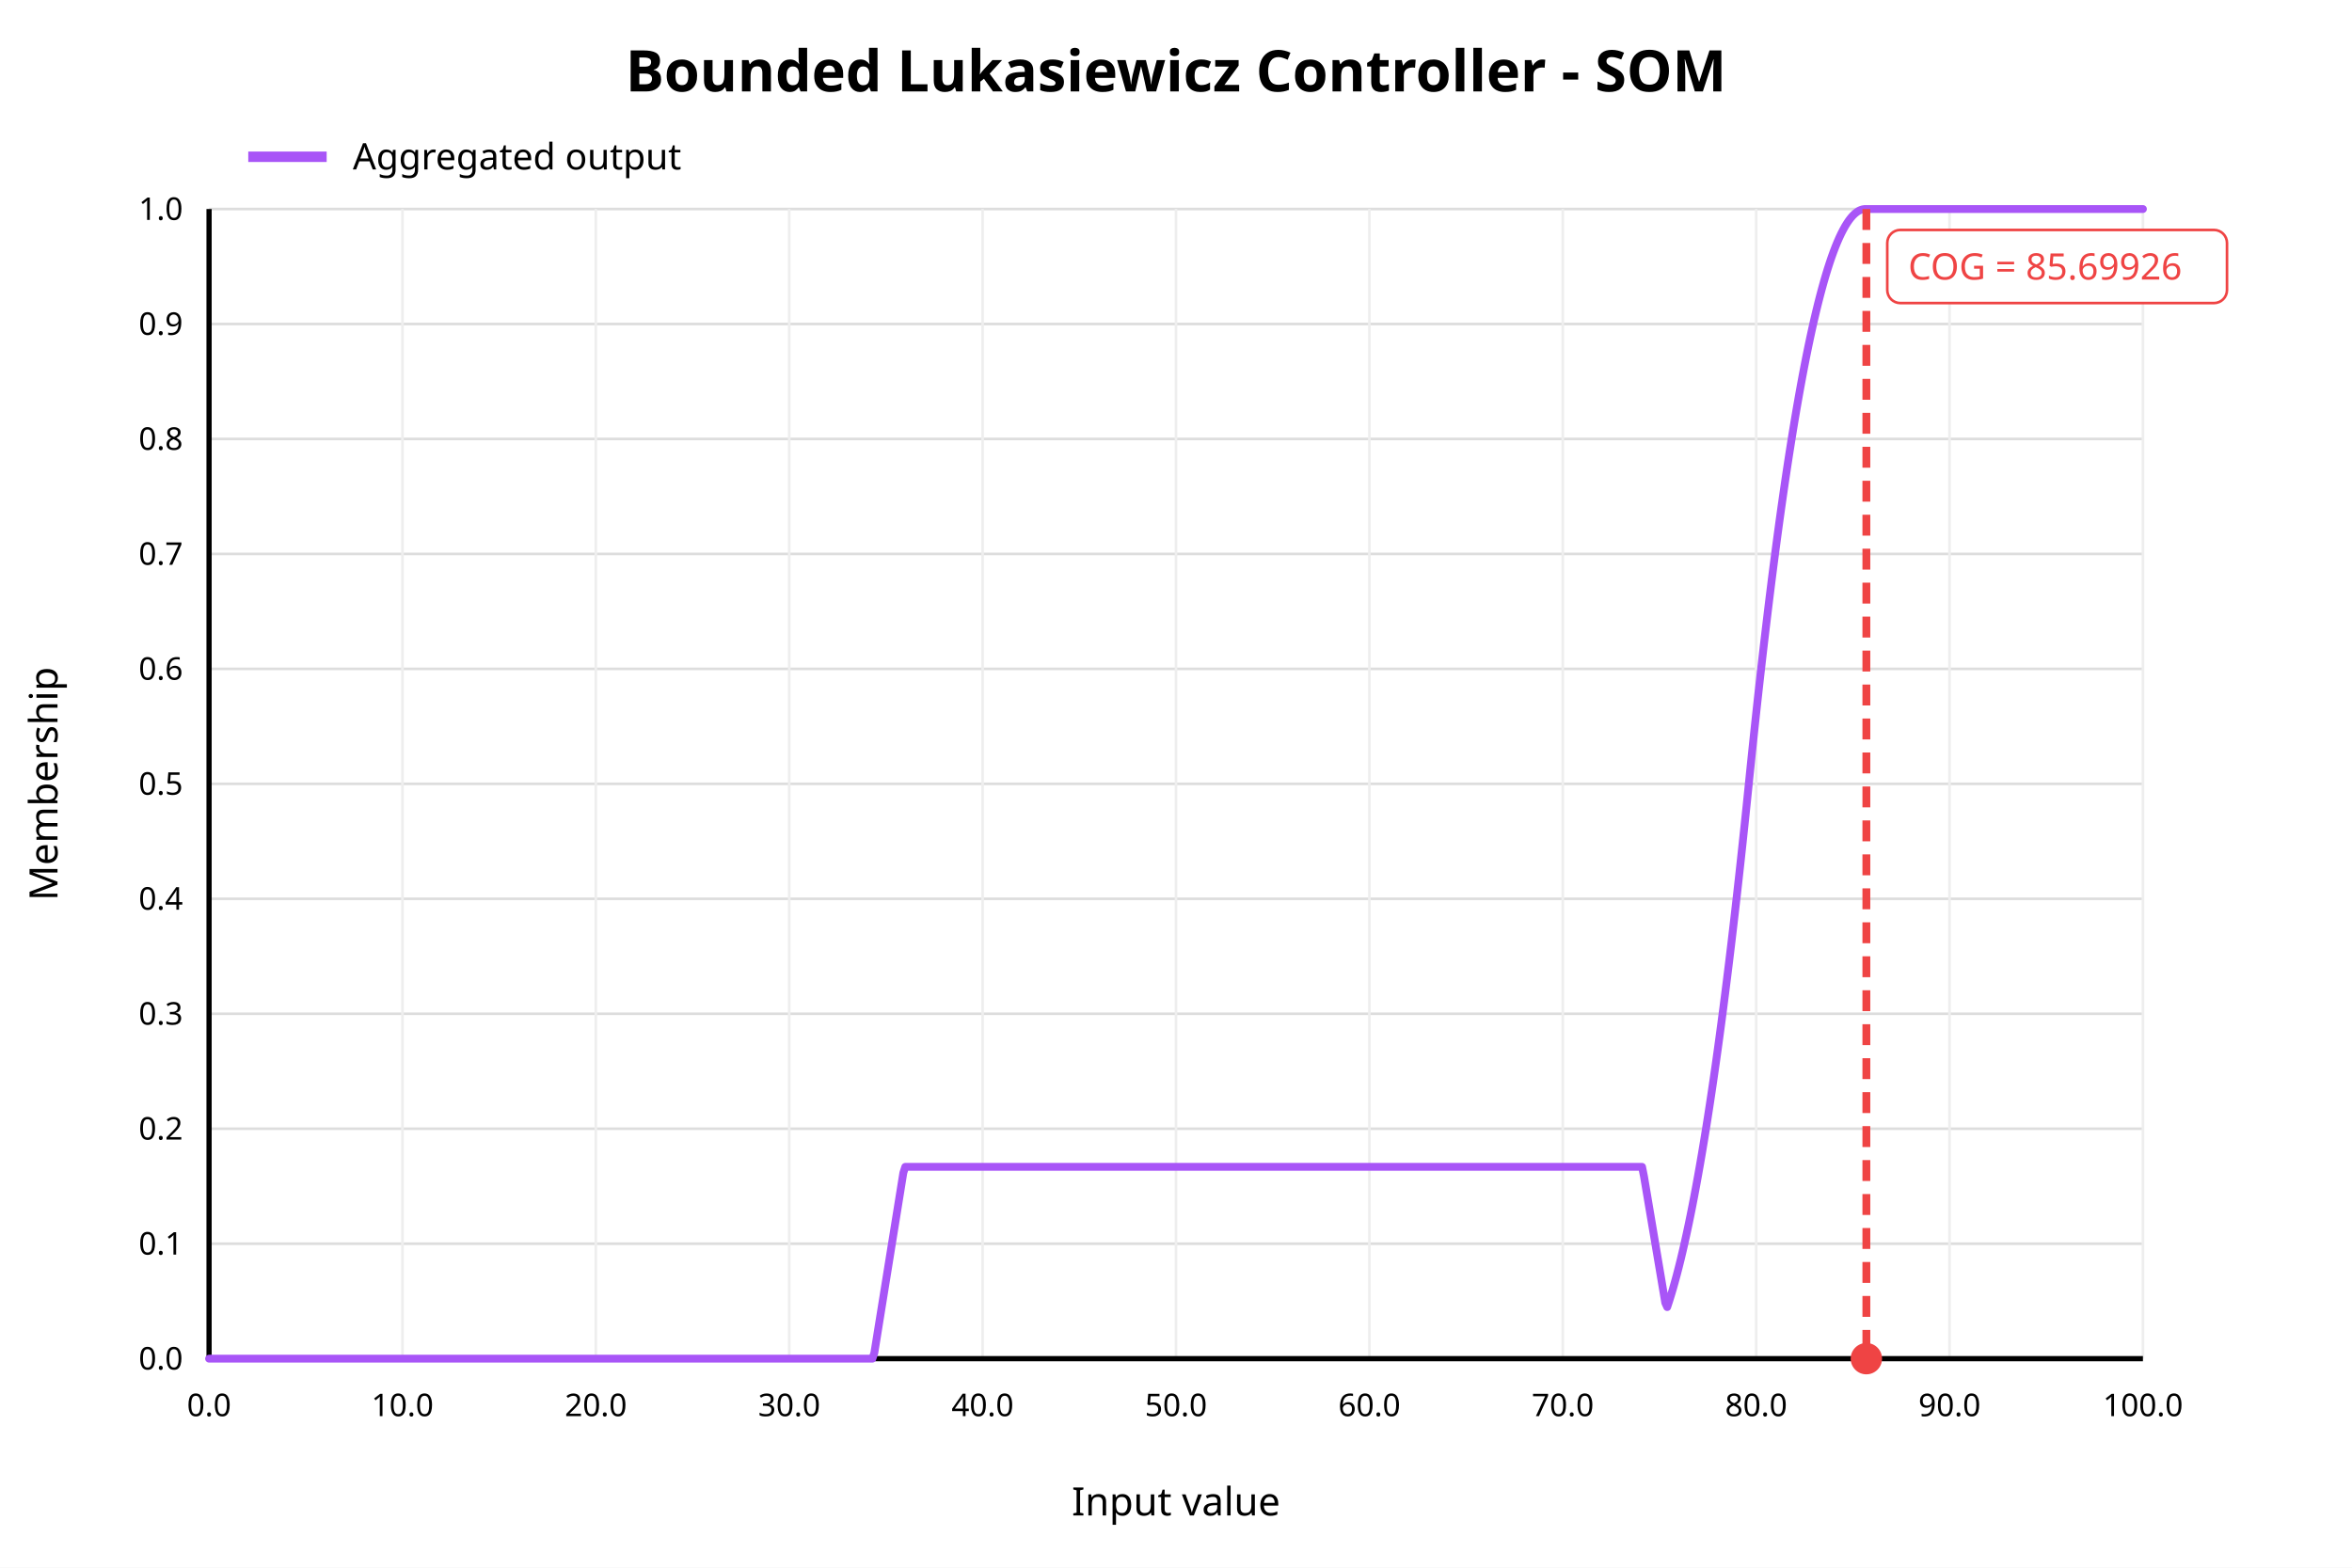
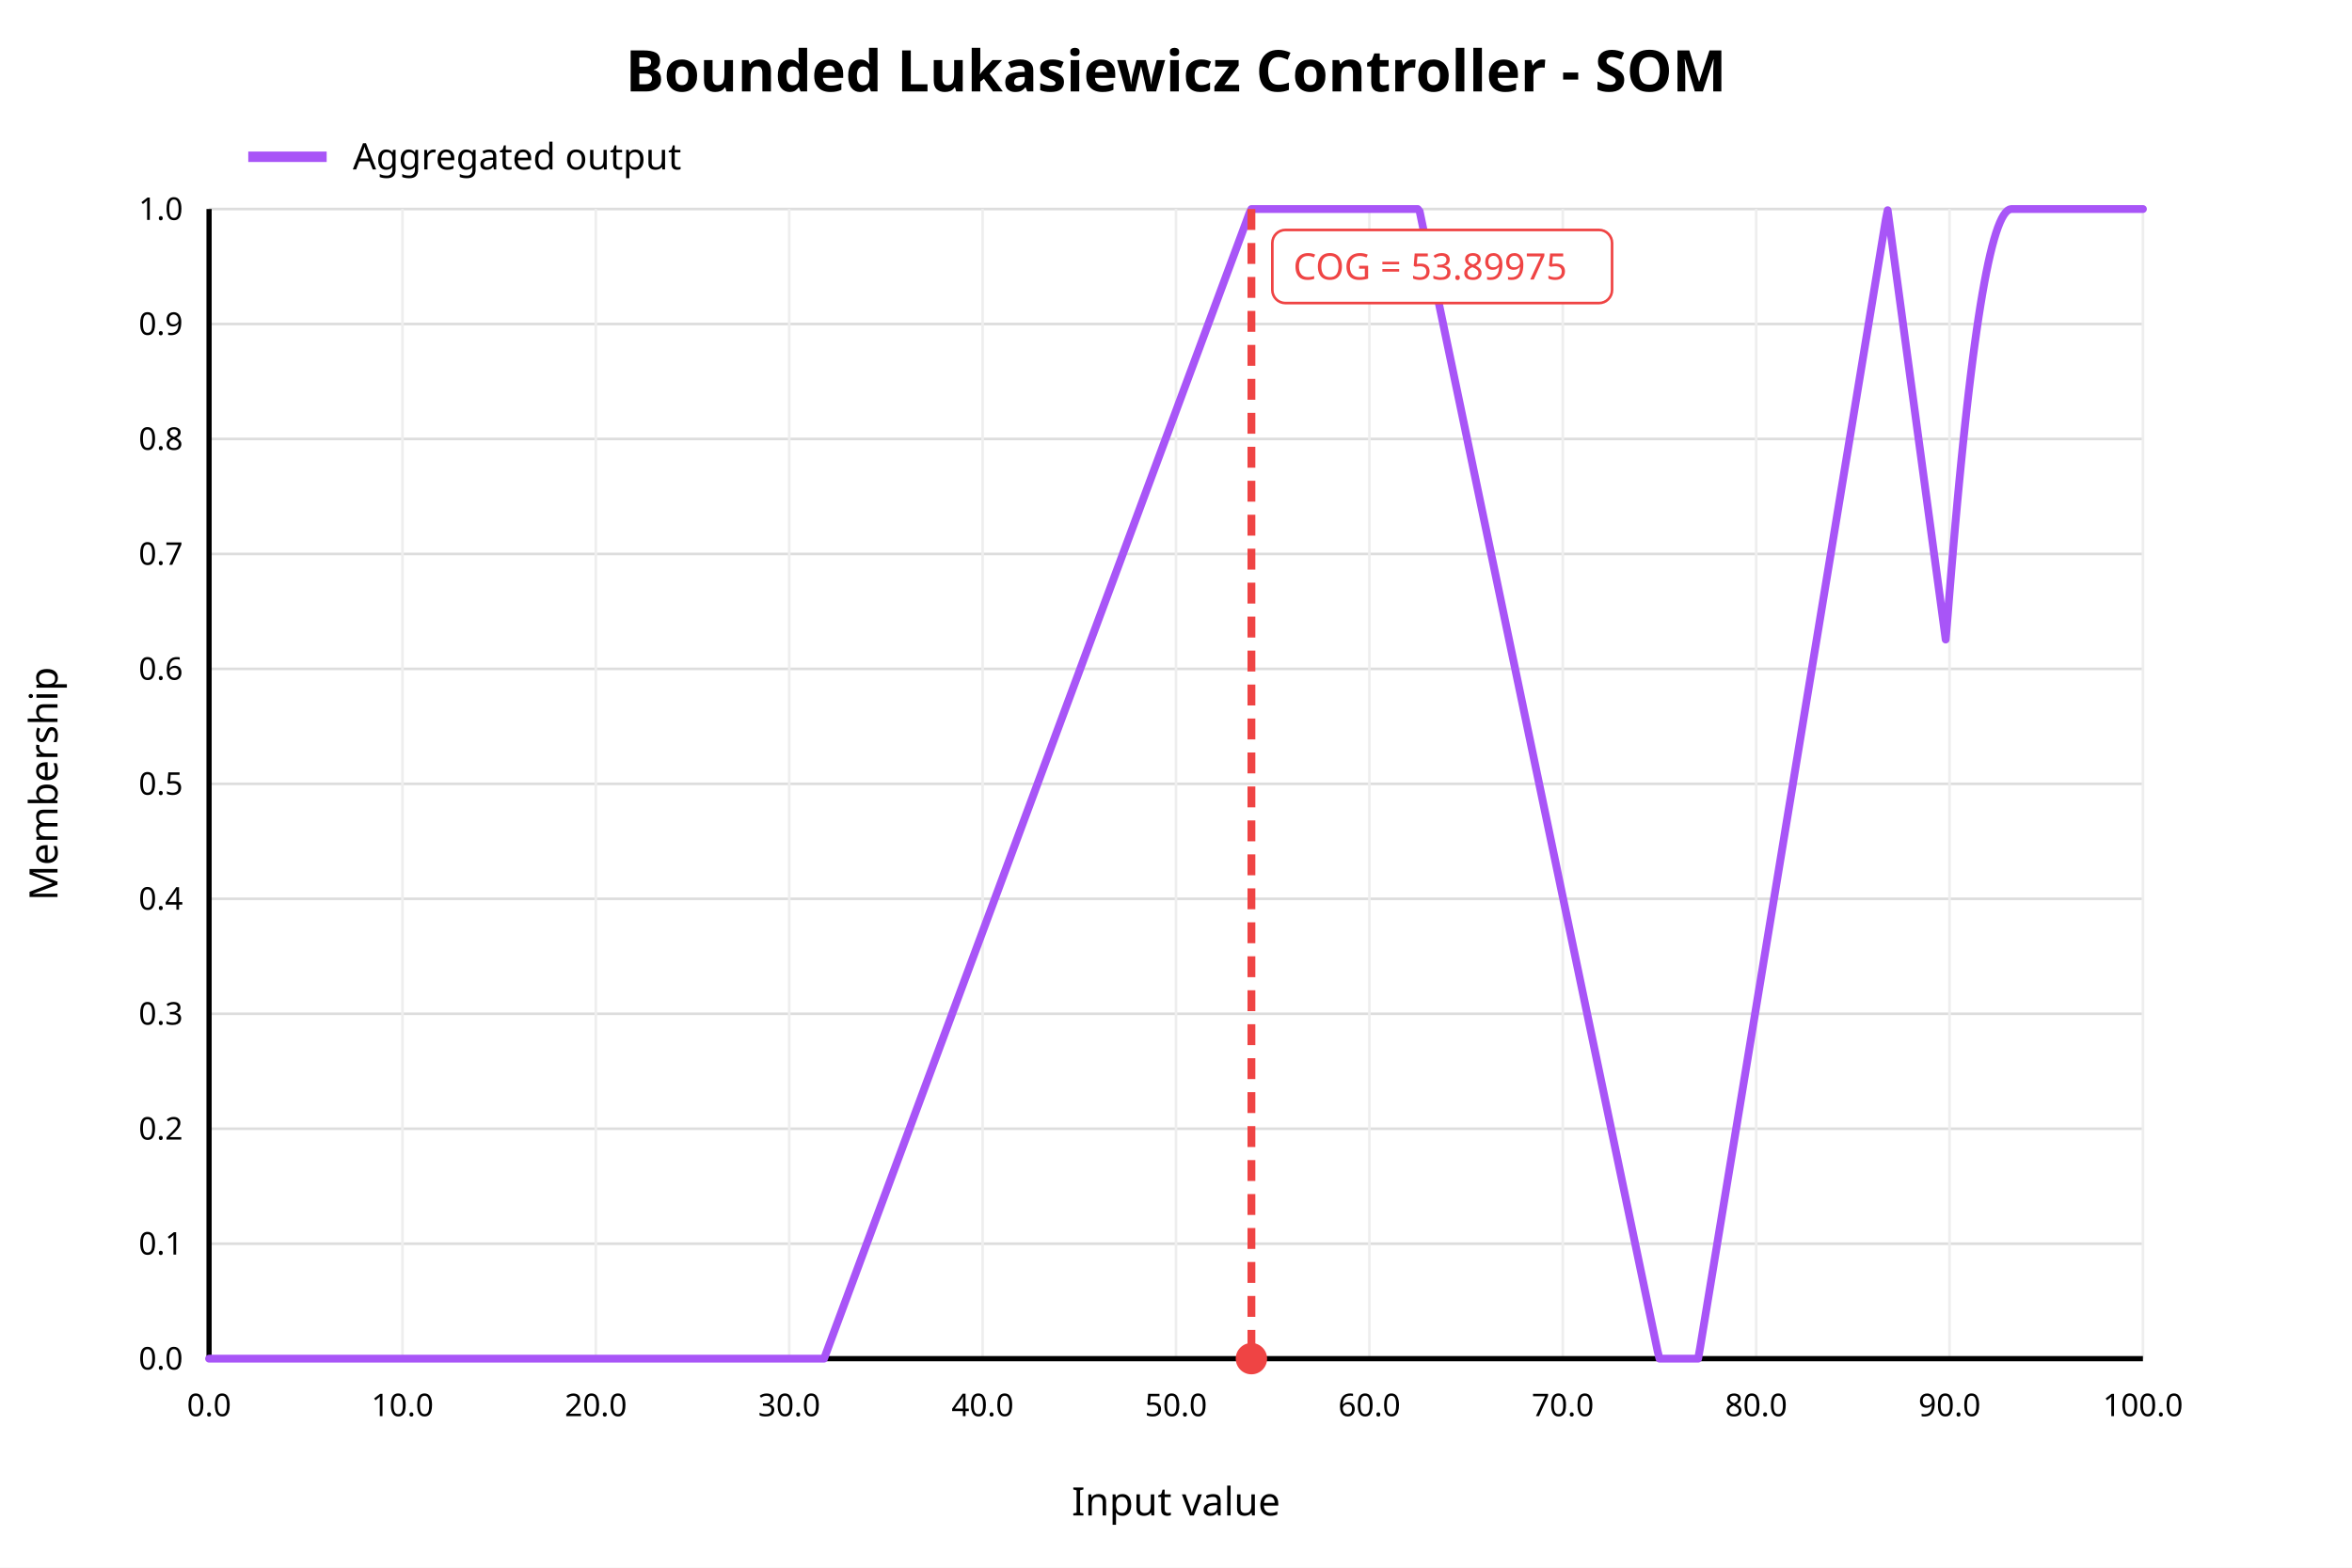
<svg xmlns="http://www.w3.org/2000/svg" width="900" height="600" viewBox="0 0 900 600">
  <rect x="0" y="0" width="900" height="600" fill="white" />
  <text x="450" y="35" text-anchor="middle" font-family="sans-serif" font-size="22" font-weight="bold" fill="black">Bounded Lukasiewicz Controller - SOM</text>
  <line x1="80" y1="520.00" x2="820" y2="520.00" stroke="#dddddd" stroke-width="1" />
  <text x="70" y="520.00" text-anchor="end" dominant-baseline="middle" font-family="sans-serif" font-size="12" fill="black">0.0</text>
  <line x1="80" y1="476.00" x2="820" y2="476.00" stroke="#dddddd" stroke-width="1" />
  <text x="70" y="476.00" text-anchor="end" dominant-baseline="middle" font-family="sans-serif" font-size="12" fill="black">0.1</text>
  <line x1="80" y1="432.00" x2="820" y2="432.00" stroke="#dddddd" stroke-width="1" />
  <text x="70" y="432.00" text-anchor="end" dominant-baseline="middle" font-family="sans-serif" font-size="12" fill="black">0.2</text>
  <line x1="80" y1="388.00" x2="820" y2="388.00" stroke="#dddddd" stroke-width="1" />
  <text x="70" y="388.00" text-anchor="end" dominant-baseline="middle" font-family="sans-serif" font-size="12" fill="black">0.3</text>
  <line x1="80" y1="344.00" x2="820" y2="344.00" stroke="#dddddd" stroke-width="1" />
  <text x="70" y="344.00" text-anchor="end" dominant-baseline="middle" font-family="sans-serif" font-size="12" fill="black">0.4</text>
  <line x1="80" y1="300.00" x2="820" y2="300.00" stroke="#dddddd" stroke-width="1" />
  <text x="70" y="300.00" text-anchor="end" dominant-baseline="middle" font-family="sans-serif" font-size="12" fill="black">0.5</text>
  <line x1="80" y1="256.00" x2="820" y2="256.00" stroke="#dddddd" stroke-width="1" />
  <text x="70" y="256.00" text-anchor="end" dominant-baseline="middle" font-family="sans-serif" font-size="12" fill="black">0.6</text>
  <line x1="80" y1="212.00" x2="820" y2="212.00" stroke="#dddddd" stroke-width="1" />
  <text x="70" y="212.00" text-anchor="end" dominant-baseline="middle" font-family="sans-serif" font-size="12" fill="black">0.7</text>
  <line x1="80" y1="168.00" x2="820" y2="168.00" stroke="#dddddd" stroke-width="1" />
  <text x="70" y="168.00" text-anchor="end" dominant-baseline="middle" font-family="sans-serif" font-size="12" fill="black">0.8</text>
  <line x1="80" y1="124.00" x2="820" y2="124.00" stroke="#dddddd" stroke-width="1" />
  <text x="70" y="124.00" text-anchor="end" dominant-baseline="middle" font-family="sans-serif" font-size="12" fill="black">0.9</text>
  <line x1="80" y1="80.00" x2="820" y2="80.00" stroke="#dddddd" stroke-width="1" />
  <text x="70" y="80.00" text-anchor="end" dominant-baseline="middle" font-family="sans-serif" font-size="12" fill="black">1.0</text>
  <line x1="80.00" y1="80" x2="80.00" y2="520" stroke="#eeeeee" stroke-width="1" />
  <text x="80.00" y="542" text-anchor="middle" font-family="sans-serif" font-size="12" fill="black">0.0</text>
  <line x1="154.00" y1="80" x2="154.00" y2="520" stroke="#eeeeee" stroke-width="1" />
  <text x="154.00" y="542" text-anchor="middle" font-family="sans-serif" font-size="12" fill="black">10.0</text>
  <line x1="228.00" y1="80" x2="228.00" y2="520" stroke="#eeeeee" stroke-width="1" />
  <text x="228.00" y="542" text-anchor="middle" font-family="sans-serif" font-size="12" fill="black">20.0</text>
  <line x1="302.00" y1="80" x2="302.00" y2="520" stroke="#eeeeee" stroke-width="1" />
  <text x="302.00" y="542" text-anchor="middle" font-family="sans-serif" font-size="12" fill="black">30.0</text>
  <line x1="376.00" y1="80" x2="376.00" y2="520" stroke="#eeeeee" stroke-width="1" />
  <text x="376.00" y="542" text-anchor="middle" font-family="sans-serif" font-size="12" fill="black">40.0</text>
  <line x1="450.00" y1="80" x2="450.00" y2="520" stroke="#eeeeee" stroke-width="1" />
  <text x="450.00" y="542" text-anchor="middle" font-family="sans-serif" font-size="12" fill="black">50.0</text>
  <line x1="524.00" y1="80" x2="524.00" y2="520" stroke="#eeeeee" stroke-width="1" />
  <text x="524.00" y="542" text-anchor="middle" font-family="sans-serif" font-size="12" fill="black">60.0</text>
  <line x1="598.00" y1="80" x2="598.00" y2="520" stroke="#eeeeee" stroke-width="1" />
  <text x="598.00" y="542" text-anchor="middle" font-family="sans-serif" font-size="12" fill="black">70.0</text>
  <line x1="672.00" y1="80" x2="672.00" y2="520" stroke="#eeeeee" stroke-width="1" />
  <text x="672.00" y="542" text-anchor="middle" font-family="sans-serif" font-size="12" fill="black">80.0</text>
  <line x1="746.00" y1="80" x2="746.00" y2="520" stroke="#eeeeee" stroke-width="1" />
  <text x="746.00" y="542" text-anchor="middle" font-family="sans-serif" font-size="12" fill="black">90.0</text>
  <line x1="820.00" y1="80" x2="820.00" y2="520" stroke="#eeeeee" stroke-width="1" />
  <text x="820.00" y="542" text-anchor="middle" font-family="sans-serif" font-size="12" fill="black">100.0</text>
  <line x1="80" y1="520" x2="820" y2="520" stroke="black" stroke-width="2" />
  <line x1="80" y1="80" x2="80" y2="520" stroke="black" stroke-width="2" />
  <text x="450" y="580" text-anchor="middle" font-family="sans-serif" font-size="15" fill="black">Input value</text>
  <text x="22" y="300" text-anchor="middle" font-family="sans-serif" font-size="15" fill="black" transform="rotate(-90 22 300)">Membership</text>
-   <polyline fill="none" stroke="#a855f7" stroke-width="3" stroke-linejoin="round" stroke-linecap="round" points="80.00,520.00 80.74,520.00 81.48,520.00 82.22,520.00 82.96,520.00 83.70,520.00 84.44,520.00 85.18,520.00 85.92,520.00 86.66,520.00 87.40,520.00 88.14,520.00 88.88,520.00 89.62,520.00 90.36,520.00 91.10,520.00 91.84,520.00 92.58,520.00 93.32,520.00 94.06,520.00 94.80,520.00 95.54,520.00 96.28,520.00 97.02,520.00 97.76,520.00 98.50,520.00 99.24,520.00 99.98,520.00 100.72,520.00 101.46,520.00 102.20,520.00 102.94,520.00 103.68,520.00 104.42,520.00 105.16,520.00 105.90,520.00 106.64,520.00 107.38,520.00 108.12,520.00 108.86,520.00 109.60,520.00 110.34,520.00 111.08,520.00 111.82,520.00 112.56,520.00 113.30,520.00 114.04,520.00 114.78,520.00 115.52,520.00 116.26,520.00 117.00,520.00 117.74,520.00 118.48,520.00 119.22,520.00 119.96,520.00 120.70,520.00 121.44,520.00 122.18,520.00 122.92,520.00 123.66,520.00 124.40,520.00 125.14,520.00 125.88,520.00 126.62,520.00 127.36,520.00 128.10,520.00 128.84,520.00 129.58,520.00 130.32,520.00 131.06,520.00 131.80,520.00 132.54,520.00 133.28,520.00 134.02,520.00 134.76,520.00 135.50,520.00 136.24,520.00 136.98,520.00 137.72,520.00 138.46,520.00 139.20,520.00 139.94,520.00 140.68,520.00 141.42,520.00 142.16,520.00 142.90,520.00 143.64,520.00 144.38,520.00 145.12,520.00 145.86,520.00 146.60,520.00 147.34,520.00 148.08,520.00 148.82,520.00 149.56,520.00 150.30,520.00 151.04,520.00 151.78,520.00 152.52,520.00 153.26,520.00 154.00,520.00 154.74,520.00 155.48,520.00 156.22,520.00 156.96,520.00 157.70,520.00 158.44,520.00 159.18,520.00 159.92,520.00 160.66,520.00 161.40,520.00 162.14,520.00 162.88,520.00 163.62,520.00 164.36,520.00 165.10,520.00 165.84,520.00 166.58,520.00 167.32,520.00 168.06,520.00 168.80,520.00 169.54,520.00 170.28,520.00 171.02,520.00 171.76,520.00 172.50,520.00 173.24,520.00 173.98,520.00 174.72,520.00 175.46,520.00 176.20,520.00 176.94,520.00 177.68,520.00 178.42,520.00 179.16,520.00 179.90,520.00 180.64,520.00 181.38,520.00 182.12,520.00 182.86,520.00 183.60,520.00 184.34,520.00 185.08,520.00 185.82,520.00 186.56,520.00 187.30,520.00 188.04,520.00 188.78,520.00 189.52,520.00 190.26,520.00 191.00,520.00 191.74,520.00 192.48,520.00 193.22,520.00 193.96,520.00 194.70,520.00 195.44,520.00 196.18,520.00 196.92,520.00 197.66,520.00 198.40,520.00 199.14,520.00 199.88,520.00 200.62,520.00 201.36,520.00 202.10,520.00 202.84,520.00 203.58,520.00 204.32,520.00 205.06,520.00 205.80,520.00 206.54,520.00 207.28,520.00 208.02,520.00 208.76,520.00 209.50,520.00 210.24,520.00 210.98,520.00 211.72,520.00 212.46,520.00 213.20,520.00 213.94,520.00 214.68,520.00 215.42,520.00 216.16,520.00 216.90,520.00 217.64,520.00 218.38,520.00 219.12,520.00 219.86,520.00 220.60,520.00 221.34,520.00 222.08,520.00 222.82,520.00 223.56,520.00 224.30,520.00 225.04,520.00 225.78,520.00 226.52,520.00 227.26,520.00 228.00,520.00 228.74,520.00 229.48,520.00 230.22,520.00 230.96,520.00 231.70,520.00 232.44,520.00 233.18,520.00 233.92,520.00 234.66,520.00 235.40,520.00 236.14,520.00 236.88,520.00 237.62,520.00 238.36,520.00 239.10,520.00 239.84,520.00 240.58,520.00 241.32,520.00 242.06,520.00 242.80,520.00 243.54,520.00 244.28,520.00 245.02,520.00 245.76,520.00 246.50,520.00 247.24,520.00 247.98,520.00 248.72,520.00 249.46,520.00 250.20,520.00 250.94,520.00 251.68,520.00 252.42,520.00 253.16,520.00 253.90,520.00 254.64,520.00 255.38,520.00 256.12,520.00 256.86,520.00 257.60,520.00 258.34,520.00 259.08,520.00 259.82,520.00 260.56,520.00 261.30,520.00 262.04,520.00 262.78,520.00 263.52,520.00 264.26,520.00 265.00,520.00 265.74,520.00 266.48,520.00 267.22,520.00 267.96,520.00 268.70,520.00 269.44,520.00 270.18,520.00 270.92,520.00 271.66,520.00 272.40,520.00 273.14,520.00 273.88,520.00 274.62,520.00 275.36,520.00 276.10,520.00 276.84,520.00 277.58,520.00 278.32,520.00 279.06,520.00 279.80,520.00 280.54,520.00 281.28,520.00 282.02,520.00 282.76,520.00 283.50,520.00 284.24,520.00 284.98,520.00 285.72,520.00 286.46,520.00 287.20,520.00 287.94,520.00 288.68,520.00 289.42,520.00 290.16,520.00 290.90,520.00 291.64,520.00 292.38,520.00 293.12,520.00 293.86,520.00 294.60,520.00 295.34,520.00 296.08,520.00 296.82,520.00 297.56,520.00 298.30,520.00 299.04,520.00 299.78,520.00 300.52,520.00 301.26,520.00 302.00,520.00 302.74,520.00 303.48,520.00 304.22,520.00 304.96,520.00 305.70,520.00 306.44,520.00 307.18,520.00 307.92,520.00 308.66,520.00 309.40,520.00 310.14,520.00 310.88,520.00 311.62,520.00 312.36,520.00 313.10,520.00 313.84,520.00 314.58,520.00 315.32,520.00 316.06,520.00 316.80,520.00 317.54,520.00 318.28,520.00 319.02,520.00 319.76,520.00 320.50,520.00 321.24,520.00 321.98,520.00 322.72,520.00 323.46,520.00 324.20,520.00 324.94,520.00 325.68,520.00 326.42,520.00 327.16,520.00 327.90,520.00 328.64,520.00 329.38,520.00 330.12,520.00 330.86,520.00 331.60,520.00 332.34,520.00 333.08,520.00 333.82,520.00 334.56,517.82 335.30,513.23 336.04,508.63 336.78,504.04 337.52,499.44 338.26,494.85 339.00,490.25 339.74,485.66 340.48,481.06 341.22,476.46 341.96,471.87 342.70,467.27 343.44,462.68 344.18,458.08 344.92,453.49 345.66,448.89 346.40,446.59 347.14,446.59 347.88,446.59 348.62,446.59 349.36,446.59 350.10,446.59 350.84,446.59 351.58,446.59 352.32,446.59 353.06,446.59 353.80,446.59 354.54,446.59 355.28,446.59 356.02,446.59 356.76,446.59 357.50,446.59 358.24,446.59 358.98,446.59 359.72,446.59 360.46,446.59 361.20,446.59 361.94,446.59 362.68,446.59 363.42,446.59 364.16,446.59 364.90,446.59 365.64,446.59 366.38,446.59 367.12,446.59 367.86,446.59 368.60,446.59 369.34,446.59 370.08,446.59 370.82,446.59 371.56,446.59 372.30,446.59 373.04,446.59 373.78,446.59 374.52,446.59 375.26,446.59 376.00,446.59 376.74,446.59 377.48,446.59 378.22,446.59 378.96,446.59 379.70,446.59 380.44,446.59 381.18,446.59 381.92,446.59 382.66,446.59 383.40,446.59 384.14,446.59 384.88,446.59 385.62,446.59 386.36,446.59 387.10,446.59 387.84,446.59 388.58,446.59 389.32,446.59 390.06,446.59 390.80,446.59 391.54,446.59 392.28,446.59 393.02,446.59 393.76,446.59 394.50,446.59 395.24,446.59 395.98,446.59 396.72,446.59 397.46,446.59 398.20,446.59 398.94,446.59 399.68,446.59 400.42,446.59 401.16,446.59 401.90,446.59 402.64,446.59 403.38,446.59 404.12,446.59 404.86,446.59 405.60,446.59 406.34,446.59 407.08,446.59 407.82,446.59 408.56,446.59 409.30,446.59 410.04,446.59 410.78,446.59 411.52,446.59 412.26,446.59 413.00,446.59 413.74,446.59 414.48,446.59 415.22,446.59 415.96,446.59 416.70,446.59 417.44,446.59 418.18,446.59 418.92,446.59 419.66,446.59 420.40,446.59 421.14,446.59 421.88,446.59 422.62,446.59 423.36,446.59 424.10,446.59 424.84,446.59 425.58,446.59 426.32,446.59 427.06,446.59 427.80,446.59 428.54,446.59 429.28,446.59 430.02,446.59 430.76,446.59 431.50,446.59 432.24,446.59 432.98,446.59 433.72,446.59 434.46,446.59 435.20,446.59 435.94,446.59 436.68,446.59 437.42,446.59 438.16,446.59 438.90,446.59 439.64,446.59 440.38,446.59 441.12,446.59 441.86,446.59 442.60,446.59 443.34,446.59 444.08,446.59 444.82,446.59 445.56,446.59 446.30,446.59 447.04,446.59 447.78,446.59 448.52,446.59 449.26,446.59 450.00,446.59 450.74,446.59 451.48,446.59 452.22,446.59 452.96,446.59 453.70,446.59 454.44,446.59 455.18,446.59 455.92,446.59 456.66,446.59 457.40,446.59 458.14,446.59 458.88,446.59 459.62,446.59 460.36,446.59 461.10,446.59 461.84,446.59 462.58,446.59 463.32,446.59 464.06,446.59 464.80,446.59 465.54,446.59 466.28,446.59 467.02,446.59 467.76,446.59 468.50,446.59 469.24,446.59 469.98,446.59 470.72,446.59 471.46,446.59 472.20,446.59 472.94,446.59 473.68,446.59 474.42,446.59 475.16,446.59 475.90,446.59 476.64,446.59 477.38,446.59 478.12,446.59 478.86,446.59 479.60,446.59 480.34,446.59 481.08,446.59 481.82,446.59 482.56,446.59 483.30,446.59 484.04,446.59 484.78,446.59 485.52,446.59 486.26,446.59 487.00,446.59 487.74,446.59 488.48,446.59 489.22,446.59 489.96,446.59 490.70,446.59 491.44,446.59 492.18,446.59 492.92,446.59 493.66,446.59 494.40,446.59 495.14,446.59 495.88,446.59 496.62,446.59 497.36,446.59 498.10,446.59 498.84,446.59 499.58,446.59 500.32,446.59 501.06,446.59 501.80,446.59 502.54,446.59 503.28,446.59 504.02,446.59 504.76,446.59 505.50,446.59 506.24,446.59 506.98,446.59 507.72,446.59 508.46,446.59 509.20,446.59 509.94,446.59 510.68,446.59 511.42,446.59 512.16,446.59 512.90,446.59 513.64,446.59 514.38,446.59 515.12,446.59 515.86,446.59 516.60,446.59 517.34,446.59 518.08,446.59 518.82,446.59 519.56,446.59 520.30,446.59 521.04,446.59 521.78,446.59 522.52,446.59 523.26,446.59 524.00,446.59 524.74,446.59 525.48,446.59 526.22,446.59 526.96,446.59 527.70,446.59 528.44,446.59 529.18,446.59 529.92,446.59 530.66,446.59 531.40,446.59 532.14,446.59 532.88,446.59 533.62,446.59 534.36,446.59 535.10,446.59 535.84,446.59 536.58,446.59 537.32,446.59 538.06,446.59 538.80,446.59 539.54,446.59 540.28,446.59 541.02,446.59 541.76,446.59 542.50,446.59 543.24,446.59 543.98,446.59 544.72,446.59 545.46,446.59 546.20,446.59 546.94,446.59 547.68,446.59 548.42,446.59 549.16,446.59 549.90,446.59 550.64,446.59 551.38,446.59 552.12,446.59 552.86,446.59 553.60,446.59 554.34,446.59 555.08,446.59 555.82,446.59 556.56,446.59 557.30,446.59 558.04,446.59 558.78,446.59 559.52,446.59 560.26,446.59 561.00,446.59 561.74,446.59 562.48,446.59 563.22,446.59 563.96,446.59 564.70,446.59 565.44,446.59 566.18,446.59 566.92,446.59 567.66,446.59 568.40,446.59 569.14,446.59 569.88,446.59 570.62,446.59 571.36,446.59 572.10,446.59 572.84,446.59 573.58,446.59 574.32,446.59 575.06,446.59 575.80,446.59 576.54,446.59 577.28,446.59 578.02,446.59 578.76,446.59 579.50,446.59 580.24,446.59 580.98,446.59 581.72,446.59 582.46,446.59 583.20,446.59 583.94,446.59 584.68,446.59 585.42,446.59 586.16,446.59 586.90,446.59 587.64,446.59 588.38,446.59 589.12,446.59 589.86,446.59 590.60,446.59 591.34,446.59 592.08,446.59 592.82,446.59 593.56,446.59 594.30,446.59 595.04,446.59 595.78,446.59 596.52,446.59 597.26,446.59 598.00,446.59 598.74,446.59 599.48,446.59 600.22,446.59 600.96,446.59 601.70,446.59 602.44,446.59 603.18,446.59 603.92,446.59 604.66,446.59 605.40,446.59 606.14,446.59 606.88,446.59 607.62,446.59 608.36,446.59 609.10,446.59 609.84,446.59 610.58,446.59 611.32,446.59 612.06,446.59 612.80,446.59 613.54,446.59 614.28,446.59 615.02,446.59 615.76,446.59 616.50,446.59 617.24,446.59 617.98,446.59 618.72,446.59 619.46,446.59 620.20,446.59 620.94,446.59 621.68,446.59 622.42,446.59 623.16,446.59 623.90,446.59 624.64,446.59 625.38,446.59 626.12,446.59 626.86,446.59 627.60,446.59 628.34,446.59 629.08,450.27 629.82,454.67 630.56,459.06 631.30,463.46 632.04,467.85 632.78,472.25 633.52,476.64 634.26,481.04 635.00,485.43 635.74,489.83 636.48,494.22 637.22,498.62 637.96,500.26 638.70,498.02 639.44,495.65 640.18,493.16 640.92,490.54 641.66,487.81 642.40,484.95 643.14,481.98 643.88,478.88 644.62,475.66 645.36,472.32 646.10,468.86 646.84,465.28 647.58,461.57 648.32,457.75 649.06,453.80 649.80,449.73 650.54,445.55 651.28,441.24 652.02,436.80 652.76,432.25 653.50,427.58 654.24,422.78 654.98,417.86 655.72,412.83 656.46,407.67 657.20,402.39 657.94,396.99 658.68,391.46 659.42,385.82 660.16,380.05 660.90,374.17 661.64,368.16 662.38,362.03 663.12,355.78 663.86,349.41 664.60,342.91 665.34,336.30 666.08,329.56 666.82,322.70 667.56,315.73 668.30,308.63 669.04,301.41 669.78,294.14 670.52,287.00 671.26,279.97 672.00,273.07 672.74,266.28 673.48,259.62 674.22,253.08 674.96,246.66 675.70,240.37 676.44,234.19 677.18,228.14 677.92,222.20 678.66,216.39 679.40,210.70 680.14,205.13 680.88,199.68 681.62,194.35 682.36,189.15 683.10,184.06 683.84,179.10 684.58,174.26 685.32,169.54 686.06,164.94 686.80,160.46 687.54,156.10 688.28,151.87 689.02,147.75 689.76,143.76 690.50,139.89 691.24,136.14 691.98,132.51 692.72,129.00 693.46,125.61 694.20,122.35 694.94,119.20 695.68,116.18 696.42,113.28 697.16,110.50 697.90,107.84 698.64,105.30 699.38,102.88 700.12,100.59 700.86,98.41 701.60,96.36 702.34,94.43 703.08,92.62 703.82,90.93 704.56,89.36 705.30,87.92 706.04,86.59 706.78,85.39 707.52,84.30 708.26,83.34 709.00,82.50 709.74,81.79 710.48,81.19 711.22,80.71 711.96,80.36 712.70,80.12 713.44,80.01 714.18,80.00 714.92,80.00 715.66,80.00 716.40,80.00 717.14,80.00 717.88,80.00 718.62,80.00 719.36,80.00 720.10,80.00 720.84,80.00 721.58,80.00 722.32,80.00 723.06,80.00 723.80,80.00 724.54,80.00 725.28,80.00 726.02,80.00 726.76,80.00 727.50,80.00 728.24,80.00 728.98,80.00 729.72,80.00 730.46,80.00 731.20,80.00 731.94,80.00 732.68,80.00 733.42,80.00 734.16,80.00 734.90,80.00 735.64,80.00 736.38,80.00 737.12,80.00 737.86,80.00 738.60,80.00 739.34,80.00 740.08,80.00 740.82,80.00 741.56,80.00 742.30,80.00 743.04,80.00 743.78,80.00 744.52,80.00 745.26,80.00 746.00,80.00 746.74,80.00 747.48,80.00 748.22,80.00 748.96,80.00 749.70,80.00 750.44,80.00 751.18,80.00 751.92,80.00 752.66,80.00 753.40,80.00 754.14,80.00 754.88,80.00 755.62,80.00 756.36,80.00 757.10,80.00 757.84,80.00 758.58,80.00 759.32,80.00 760.06,80.00 760.80,80.00 761.54,80.00 762.28,80.00 763.02,80.00 763.76,80.00 764.50,80.00 765.24,80.00 765.98,80.00 766.72,80.00 767.46,80.00 768.20,80.00 768.94,80.00 769.68,80.00 770.42,80.00 771.16,80.00 771.90,80.00 772.64,80.00 773.38,80.00 774.12,80.00 774.86,80.00 775.60,80.00 776.34,80.00 777.08,80.00 777.82,80.00 778.56,80.00 779.30,80.00 780.04,80.00 780.78,80.00 781.52,80.00 782.26,80.00 783.00,80.00 783.74,80.00 784.48,80.00 785.22,80.00 785.96,80.00 786.70,80.00 787.44,80.00 788.18,80.00 788.92,80.00 789.66,80.00 790.40,80.00 791.14,80.00 791.88,80.00 792.62,80.00 793.36,80.00 794.10,80.00 794.84,80.00 795.58,80.00 796.32,80.00 797.06,80.00 797.80,80.00 798.54,80.00 799.28,80.00 800.02,80.00 800.76,80.00 801.50,80.00 802.24,80.00 802.98,80.00 803.72,80.00 804.46,80.00 805.20,80.00 805.94,80.00 806.68,80.00 807.42,80.00 808.16,80.00 808.90,80.00 809.64,80.00 810.38,80.00 811.12,80.00 811.86,80.00 812.60,80.00 813.34,80.00 814.08,80.00 814.82,80.00 815.56,80.00 816.30,80.00 817.04,80.00 817.78,80.00 818.52,80.00 819.26,80.00 820.00,80.00" />
-   <line x1="714.17" y1="80" x2="714.17" y2="520" stroke="#ef4444" stroke-width="3" stroke-dasharray="8 5" />
-   <circle cx="714.17" cy="520" r="6" fill="#ef4444" />
-   <rect x="722.17" y="88" width="130" height="28" rx="5" fill="white" stroke="#ef4444" />
-   <text x="730.17" y="107" font-family="sans-serif" font-size="14" fill="#ef4444">COG = 85.69926</text>
+   <polyline fill="none" stroke="#a855f7" stroke-width="3" stroke-linejoin="round" stroke-linecap="round" points="80.00,520.00 80.74,520.00 81.48,520.00 82.22,520.00 82.96,520.00 83.70,520.00 84.44,520.00 85.18,520.00 85.92,520.00 86.66,520.00 87.40,520.00 88.14,520.00 88.88,520.00 89.62,520.00 90.36,520.00 91.10,520.00 91.84,520.00 92.58,520.00 93.32,520.00 94.06,520.00 94.80,520.00 95.54,520.00 96.28,520.00 97.02,520.00 97.76,520.00 98.50,520.00 99.24,520.00 99.98,520.00 100.72,520.00 101.46,520.00 102.20,520.00 102.94,520.00 103.68,520.00 104.42,520.00 105.16,520.00 105.90,520.00 106.64,520.00 107.38,520.00 108.12,520.00 108.86,520.00 109.60,520.00 110.34,520.00 111.08,520.00 111.82,520.00 112.56,520.00 113.30,520.00 114.04,520.00 114.78,520.00 115.52,520.00 116.26,520.00 117.00,520.00 117.74,520.00 118.48,520.00 119.22,520.00 119.96,520.00 120.70,520.00 121.44,520.00 122.18,520.00 122.92,520.00 123.66,520.00 124.40,520.00 125.14,520.00 125.88,520.00 126.62,520.00 127.36,520.00 128.10,520.00 128.84,520.00 129.58,520.00 130.32,520.00 131.06,520.00 131.80,520.00 132.54,520.00 133.28,520.00 134.02,520.00 134.76,520.00 135.50,520.00 136.24,520.00 136.98,520.00 137.72,520.00 138.46,520.00 139.20,520.00 139.94,520.00 140.68,520.00 141.42,520.00 142.16,520.00 142.90,520.00 143.64,520.00 144.38,520.00 145.12,520.00 145.86,520.00 146.60,520.00 147.34,520.00 148.08,520.00 148.82,520.00 149.56,520.00 150.30,520.00 151.04,520.00 151.78,520.00 152.52,520.00 153.26,520.00 154.00,520.00 154.74,520.00 155.48,520.00 156.22,520.00 156.96,520.00 157.70,520.00 158.44,520.00 159.18,520.00 159.92,520.00 160.66,520.00 161.40,520.00 162.14,520.00 162.88,520.00 163.62,520.00 164.36,520.00 165.10,520.00 165.84,520.00 166.58,520.00 167.32,520.00 168.06,520.00 168.80,520.00 169.54,520.00 170.28,520.00 171.02,520.00 171.76,520.00 172.50,520.00 173.24,520.00 173.98,520.00 174.72,520.00 175.46,520.00 176.20,520.00 176.94,520.00 177.68,520.00 178.42,520.00 179.16,520.00 179.90,520.00 180.64,520.00 181.38,520.00 182.12,520.00 182.86,520.00 183.60,520.00 184.34,520.00 185.08,520.00 185.82,520.00 186.56,520.00 187.30,520.00 188.04,520.00 188.78,520.00 189.52,520.00 190.26,520.00 191.00,520.00 191.74,520.00 192.48,520.00 193.22,520.00 193.96,520.00 194.70,520.00 195.44,520.00 196.18,520.00 196.92,520.00 197.66,520.00 198.40,520.00 199.14,520.00 199.88,520.00 200.62,520.00 201.36,520.00 202.10,520.00 202.84,520.00 203.58,520.00 204.32,520.00 205.06,520.00 205.80,520.00 206.54,520.00 207.28,520.00 208.02,520.00 208.76,520.00 209.50,520.00 210.24,520.00 210.98,520.00 211.72,520.00 212.46,520.00 213.20,520.00 213.94,520.00 214.68,520.00 215.42,520.00 216.16,520.00 216.90,520.00 217.64,520.00 218.38,520.00 219.12,520.00 219.86,520.00 220.60,520.00 221.34,520.00 222.08,520.00 222.82,520.00 223.56,520.00 224.30,520.00 225.04,520.00 225.78,520.00 226.52,520.00 227.26,520.00 228.00,520.00 228.74,520.00 229.48,520.00 230.22,520.00 230.96,520.00 231.70,520.00 232.44,520.00 233.18,520.00 233.92,520.00 234.66,520.00 235.40,520.00 236.14,520.00 236.88,520.00 237.62,520.00 238.36,520.00 239.10,520.00 239.84,520.00 240.58,520.00 241.32,520.00 242.06,520.00 242.80,520.00 243.54,520.00 244.28,520.00 245.02,520.00 245.76,520.00 246.50,520.00 247.24,520.00 247.98,520.00 248.72,520.00 249.46,520.00 250.20,520.00 250.94,520.00 251.68,520.00 252.42,520.00 253.16,520.00 253.90,520.00 254.64,520.00 255.38,520.00 256.12,520.00 256.86,520.00 257.60,520.00 258.34,520.00 259.08,520.00 259.82,520.00 260.56,520.00 261.30,520.00 262.04,520.00 262.78,520.00 263.52,520.00 264.26,520.00 265.00,520.00 265.74,520.00 266.48,520.00 267.22,520.00 267.96,520.00 268.70,520.00 269.44,520.00 270.18,520.00 270.92,520.00 271.66,520.00 272.40,520.00 273.14,520.00 273.88,520.00 274.62,520.00 275.36,520.00 276.10,520.00 276.84,520.00 277.58,520.00 278.32,520.00 279.06,520.00 279.80,520.00 280.54,520.00 281.28,520.00 282.02,520.00 282.76,520.00 283.50,520.00 284.24,520.00 284.98,520.00 285.72,520.00 286.46,520.00 287.20,520.00 287.94,520.00 288.68,520.00 289.42,520.00 290.16,520.00 290.90,520.00 291.64,520.00 292.38,520.00 293.12,520.00 293.86,520.00 294.60,520.00 295.34,520.00 296.08,520.00 296.82,520.00 297.56,520.00 298.30,520.00 299.04,520.00 299.78,520.00 300.52,520.00 301.26,520.00 302.00,520.00 302.74,520.00 303.48,520.00 304.22,520.00 304.96,520.00 305.70,520.00 306.44,520.00 307.18,520.00 307.92,520.00 308.66,520.00 309.40,520.00 310.14,520.00 310.88,520.00 311.62,520.00 312.36,520.00 313.10,520.00 313.84,520.00 314.58,520.00 315.32,520.00 316.06,518.03 316.80,516.04 317.54,514.04 318.28,512.05 319.02,510.06 319.76,508.06 320.50,506.07 321.24,504.08 321.98,502.09 322.72,500.09 323.46,498.10 324.20,496.11 324.94,494.11 325.68,492.12 326.42,490.13 327.16,488.13 327.90,486.14 328.64,484.15 329.38,482.15 330.12,480.16 330.86,478.17 331.60,476.17 332.34,474.18 333.08,472.19 333.82,470.19 334.56,468.20 335.30,466.21 336.04,464.21 336.78,462.22 337.52,460.23 338.26,458.24 339.00,456.24 339.74,454.25 340.48,452.26 341.22,450.26 341.96,448.27 342.70,446.28 343.44,444.28 344.18,442.29 344.92,440.30 345.66,438.30 346.40,436.31 347.14,434.32 347.88,432.32 348.62,430.33 349.36,428.34 350.10,426.34 350.84,424.35 351.58,422.36 352.32,420.36 353.06,418.37 353.80,416.38 354.54,414.39 355.28,412.39 356.02,410.40 356.76,408.41 357.50,406.41 358.24,404.42 358.98,402.43 359.72,400.43 360.46,398.44 361.20,396.45 361.94,394.45 362.68,392.46 363.42,390.47 364.16,388.47 364.90,386.48 365.64,384.49 366.38,382.49 367.12,380.50 367.86,378.51 368.60,376.52 369.34,374.52 370.08,372.53 370.82,370.54 371.56,368.54 372.30,366.55 373.04,364.56 373.78,362.56 374.52,360.57 375.26,358.58 376.00,356.58 376.74,354.59 377.48,352.60 378.22,350.60 378.96,348.61 379.70,346.62 380.44,344.62 381.18,342.63 381.92,340.64 382.66,338.64 383.40,336.65 384.14,334.66 384.88,332.67 385.62,330.67 386.36,328.68 387.10,326.69 387.84,324.69 388.58,322.70 389.32,320.71 390.06,318.71 390.80,316.72 391.54,314.73 392.28,312.73 393.02,310.74 393.76,308.75 394.50,306.75 395.24,304.76 395.98,302.77 396.72,300.77 397.46,298.78 398.20,296.79 398.94,294.79 399.68,292.80 400.42,290.81 401.16,288.82 401.90,286.82 402.64,284.83 403.38,282.84 404.12,280.84 404.86,278.85 405.60,276.86 406.34,274.86 407.08,272.87 407.82,270.88 408.56,268.88 409.30,266.89 410.04,264.90 410.78,262.90 411.52,260.91 412.26,258.92 413.00,256.92 413.74,254.93 414.48,252.94 415.22,250.94 415.96,248.95 416.70,246.96 417.44,244.97 418.18,242.97 418.92,240.98 419.66,238.99 420.40,236.99 421.14,235.00 421.88,233.01 422.62,231.01 423.36,229.02 424.10,227.03 424.84,225.03 425.58,223.04 426.32,221.05 427.06,219.05 427.80,217.06 428.54,215.07 429.28,213.07 430.02,211.08 430.76,209.09 431.50,207.09 432.24,205.10 432.98,203.11 433.72,201.12 434.46,199.12 435.20,197.13 435.94,195.14 436.68,193.14 437.42,191.15 438.16,189.16 438.90,187.16 439.64,185.17 440.38,183.18 441.12,181.18 441.86,179.19 442.60,177.20 443.34,175.20 444.08,173.21 444.82,171.22 445.56,169.22 446.30,167.23 447.04,165.24 447.78,163.25 448.52,161.25 449.26,159.26 450.00,157.27 450.74,155.27 451.48,153.28 452.22,151.29 452.96,149.29 453.70,147.30 454.44,145.31 455.18,143.31 455.92,141.32 456.66,139.33 457.40,137.33 458.14,135.34 458.88,133.35 459.62,131.35 460.36,129.36 461.10,127.37 461.84,125.37 462.58,123.38 463.32,121.39 464.06,119.40 464.80,117.40 465.54,115.41 466.28,113.42 467.02,111.42 467.76,109.43 468.50,107.44 469.24,105.44 469.98,103.45 470.72,101.46 471.46,99.46 472.20,97.47 472.94,95.48 473.68,93.48 474.42,91.49 475.16,89.50 475.90,87.50 476.64,85.51 477.38,83.52 478.12,81.52 478.86,80.00 479.60,80.00 480.34,80.00 481.08,80.00 481.82,80.00 482.56,80.00 483.30,80.00 484.04,80.00 484.78,80.00 485.52,80.00 486.26,80.00 487.00,80.00 487.74,80.00 488.48,80.00 489.22,80.00 489.96,80.00 490.70,80.00 491.44,80.00 492.18,80.00 492.92,80.00 493.66,80.00 494.40,80.00 495.14,80.00 495.88,80.00 496.62,80.00 497.36,80.00 498.10,80.00 498.84,80.00 499.58,80.00 500.32,80.00 501.06,80.00 501.80,80.00 502.54,80.00 503.28,80.00 504.02,80.00 504.76,80.00 505.50,80.00 506.24,80.00 506.98,80.00 507.72,80.00 508.46,80.00 509.20,80.00 509.94,80.00 510.68,80.00 511.42,80.00 512.16,80.00 512.90,80.00 513.64,80.00 514.38,80.00 515.12,80.00 515.86,80.00 516.60,80.00 517.34,80.00 518.08,80.00 518.82,80.00 519.56,80.00 520.30,80.00 521.04,80.00 521.78,80.00 522.52,80.00 523.26,80.00 524.00,80.00 524.74,80.00 525.48,80.00 526.22,80.00 526.96,80.00 527.70,80.00 528.44,80.00 529.18,80.00 529.92,80.00 530.66,80.00 531.40,80.00 532.14,80.00 532.88,80.00 533.62,80.00 534.36,80.00 535.10,80.00 535.84,80.00 536.58,80.00 537.32,80.00 538.06,80.00 538.80,80.00 539.54,80.00 540.28,80.00 541.02,80.00 541.76,80.00 542.50,80.00 543.24,80.92 543.98,84.47 544.72,88.01 545.46,91.56 546.20,95.10 546.94,98.65 547.68,102.19 548.42,105.74 549.16,109.28 549.90,112.83 550.64,116.37 551.38,119.92 552.12,123.46 552.86,127.01 553.60,130.56 554.34,134.10 555.08,137.65 555.82,141.19 556.56,144.74 557.30,148.28 558.04,151.83 558.78,155.37 559.52,158.92 560.26,162.46 561.00,166.01 561.74,169.55 562.48,173.10 563.22,176.64 563.96,180.19 564.70,183.73 565.44,187.28 566.18,190.83 566.92,194.37 567.66,197.92 568.40,201.46 569.14,205.01 569.88,208.55 570.62,212.10 571.36,215.64 572.10,219.19 572.84,222.73 573.58,226.28 574.32,229.82 575.06,233.37 575.80,236.91 576.54,240.46 577.28,244.00 578.02,247.55 578.76,251.09 579.50,254.64 580.24,258.19 580.98,261.73 581.72,265.28 582.46,268.82 583.20,272.37 583.94,275.91 584.68,279.46 585.42,283.00 586.16,286.55 586.90,290.09 587.64,293.64 588.38,297.18 589.12,300.73 589.86,304.27 590.60,307.82 591.34,311.36 592.08,314.91 592.82,318.46 593.56,322.00 594.30,325.55 595.04,329.09 595.78,332.64 596.52,336.18 597.26,339.73 598.00,343.27 598.74,346.82 599.48,350.36 600.22,353.91 600.96,357.45 601.70,361.00 602.44,364.54 603.18,368.09 603.92,371.63 604.66,375.18 605.40,378.73 606.14,382.27 606.88,385.82 607.62,389.36 608.36,392.91 609.10,396.45 609.84,400.00 610.58,403.54 611.32,407.09 612.06,410.63 612.80,414.18 613.54,417.72 614.28,421.27 615.02,424.81 615.76,428.36 616.50,431.90 617.24,435.45 617.98,439.00 618.72,442.54 619.46,446.09 620.20,449.63 620.94,453.18 621.68,456.72 622.42,460.27 623.16,463.81 623.90,467.36 624.64,470.90 625.38,474.45 626.12,477.99 626.86,481.54 627.60,485.08 628.34,488.63 629.08,492.17 629.82,495.72 630.56,499.27 631.30,502.81 632.04,506.36 632.78,509.90 633.52,513.45 634.26,516.99 635.00,520.00 635.74,520.00 636.48,520.00 637.22,520.00 637.96,520.00 638.70,520.00 639.44,520.00 640.18,520.00 640.92,520.00 641.66,520.00 642.40,520.00 643.14,520.00 643.88,520.00 644.62,520.00 645.36,520.00 646.10,520.00 646.84,520.00 647.58,520.00 648.32,520.00 649.06,520.00 649.80,520.00 650.54,515.83 651.28,511.33 652.02,506.84 652.76,502.34 653.50,497.84 654.24,493.35 654.98,488.85 655.72,484.35 656.46,479.86 657.20,475.36 657.94,470.86 658.68,466.37 659.42,461.87 660.16,457.37 660.90,452.87 661.64,448.38 662.38,443.88 663.12,439.38 663.86,434.89 664.60,430.39 665.34,425.89 666.08,421.40 666.82,416.90 667.56,412.40 668.30,407.91 669.04,403.41 669.78,398.91 670.52,394.41 671.26,389.92 672.00,385.42 672.74,380.92 673.48,376.43 674.22,371.93 674.96,367.43 675.70,362.94 676.44,358.44 677.18,353.94 677.92,349.45 678.66,344.95 679.40,340.45 680.14,335.95 680.88,331.46 681.62,326.96 682.36,322.46 683.10,317.97 683.84,313.47 684.58,308.97 685.32,304.48 686.06,299.98 686.80,295.48 687.54,290.98 688.28,286.49 689.02,281.99 689.76,277.49 690.50,273.00 691.24,268.50 691.98,264.00 692.72,259.51 693.46,255.01 694.20,250.51 694.94,246.02 695.68,241.52 696.42,237.02 697.16,232.52 697.90,228.03 698.64,223.53 699.38,219.03 700.12,214.54 700.86,210.04 701.60,205.54 702.34,201.05 703.08,196.55 703.82,192.05 704.56,187.56 705.30,183.06 706.04,178.56 706.78,174.06 707.52,169.57 708.26,165.07 709.00,160.57 709.74,156.08 710.48,151.58 711.22,147.08 711.96,142.59 712.70,138.09 713.44,133.59 714.18,129.09 714.92,124.60 715.66,120.10 716.40,115.60 717.14,111.11 717.88,106.61 718.62,102.11 719.36,97.62 720.10,93.12 720.84,88.62 721.58,84.13 722.32,80.45 723.06,85.93 723.80,91.41 724.54,96.88 725.28,102.36 726.02,107.84 726.76,113.32 727.50,118.79 728.24,124.27 728.98,129.75 729.72,135.22 730.46,140.70 731.20,146.18 731.94,151.66 732.68,157.13 733.42,162.61 734.16,168.09 734.90,173.57 735.64,179.04 736.38,184.52 737.12,190.00 737.86,195.47 738.60,200.95 739.34,206.43 740.08,211.91 740.82,217.38 741.56,222.86 742.30,228.34 743.04,233.81 743.78,239.29 744.52,244.77 745.26,236.09 746.00,226.78 746.74,217.76 747.48,209.03 748.22,200.58 748.96,192.42 749.70,184.54 750.44,176.95 751.18,169.65 751.92,162.63 752.66,155.90 753.40,149.45 754.14,143.29 754.88,137.42 755.62,131.83 756.36,126.53 757.10,121.51 757.84,116.78 758.58,112.34 759.32,108.18 760.06,104.31 760.80,100.72 761.54,97.42 762.28,94.41 763.02,91.68 763.76,89.24 764.50,87.08 765.24,85.21 765.98,83.63 766.72,82.33 767.46,81.32 768.20,80.59 768.94,80.15 769.68,80.00 770.42,80.00 771.16,80.00 771.90,80.00 772.64,80.00 773.38,80.00 774.12,80.00 774.86,80.00 775.60,80.00 776.34,80.00 777.08,80.00 777.82,80.00 778.56,80.00 779.30,80.00 780.04,80.00 780.78,80.00 781.52,80.00 782.26,80.00 783.00,80.00 783.74,80.00 784.48,80.00 785.22,80.00 785.96,80.00 786.70,80.00 787.44,80.00 788.18,80.00 788.92,80.00 789.66,80.00 790.40,80.00 791.14,80.00 791.88,80.00 792.62,80.00 793.36,80.00 794.10,80.00 794.84,80.00 795.58,80.00 796.32,80.00 797.06,80.00 797.80,80.00 798.54,80.00 799.28,80.00 800.02,80.00 800.76,80.00 801.50,80.00 802.24,80.00 802.98,80.00 803.72,80.00 804.46,80.00 805.20,80.00 805.94,80.00 806.68,80.00 807.42,80.00 808.16,80.00 808.90,80.00 809.64,80.00 810.38,80.00 811.12,80.00 811.86,80.00 812.60,80.00 813.34,80.00 814.08,80.00 814.82,80.00 815.56,80.00 816.30,80.00 817.04,80.00 817.78,80.00 818.52,80.00 819.26,80.00 820.00,80.00" />
+   <line x1="478.86" y1="80" x2="478.86" y2="520" stroke="#ef4444" stroke-width="3" stroke-dasharray="8 5" />
+   <circle cx="478.86" cy="520" r="6" fill="#ef4444" />
+   <rect x="486.86" y="88" width="130" height="28" rx="5" fill="white" stroke="#ef4444" />
+   <text x="494.86" y="107" font-family="sans-serif" font-size="14" fill="#ef4444">COG = 53.89975</text>
  <line x1="95" y1="60" x2="125" y2="60" stroke="#a855f7" stroke-width="4" />
  <text x="135" y="60" dominant-baseline="middle" font-family="sans-serif" font-size="14" fill="black">Aggregated output</text>
</svg>
